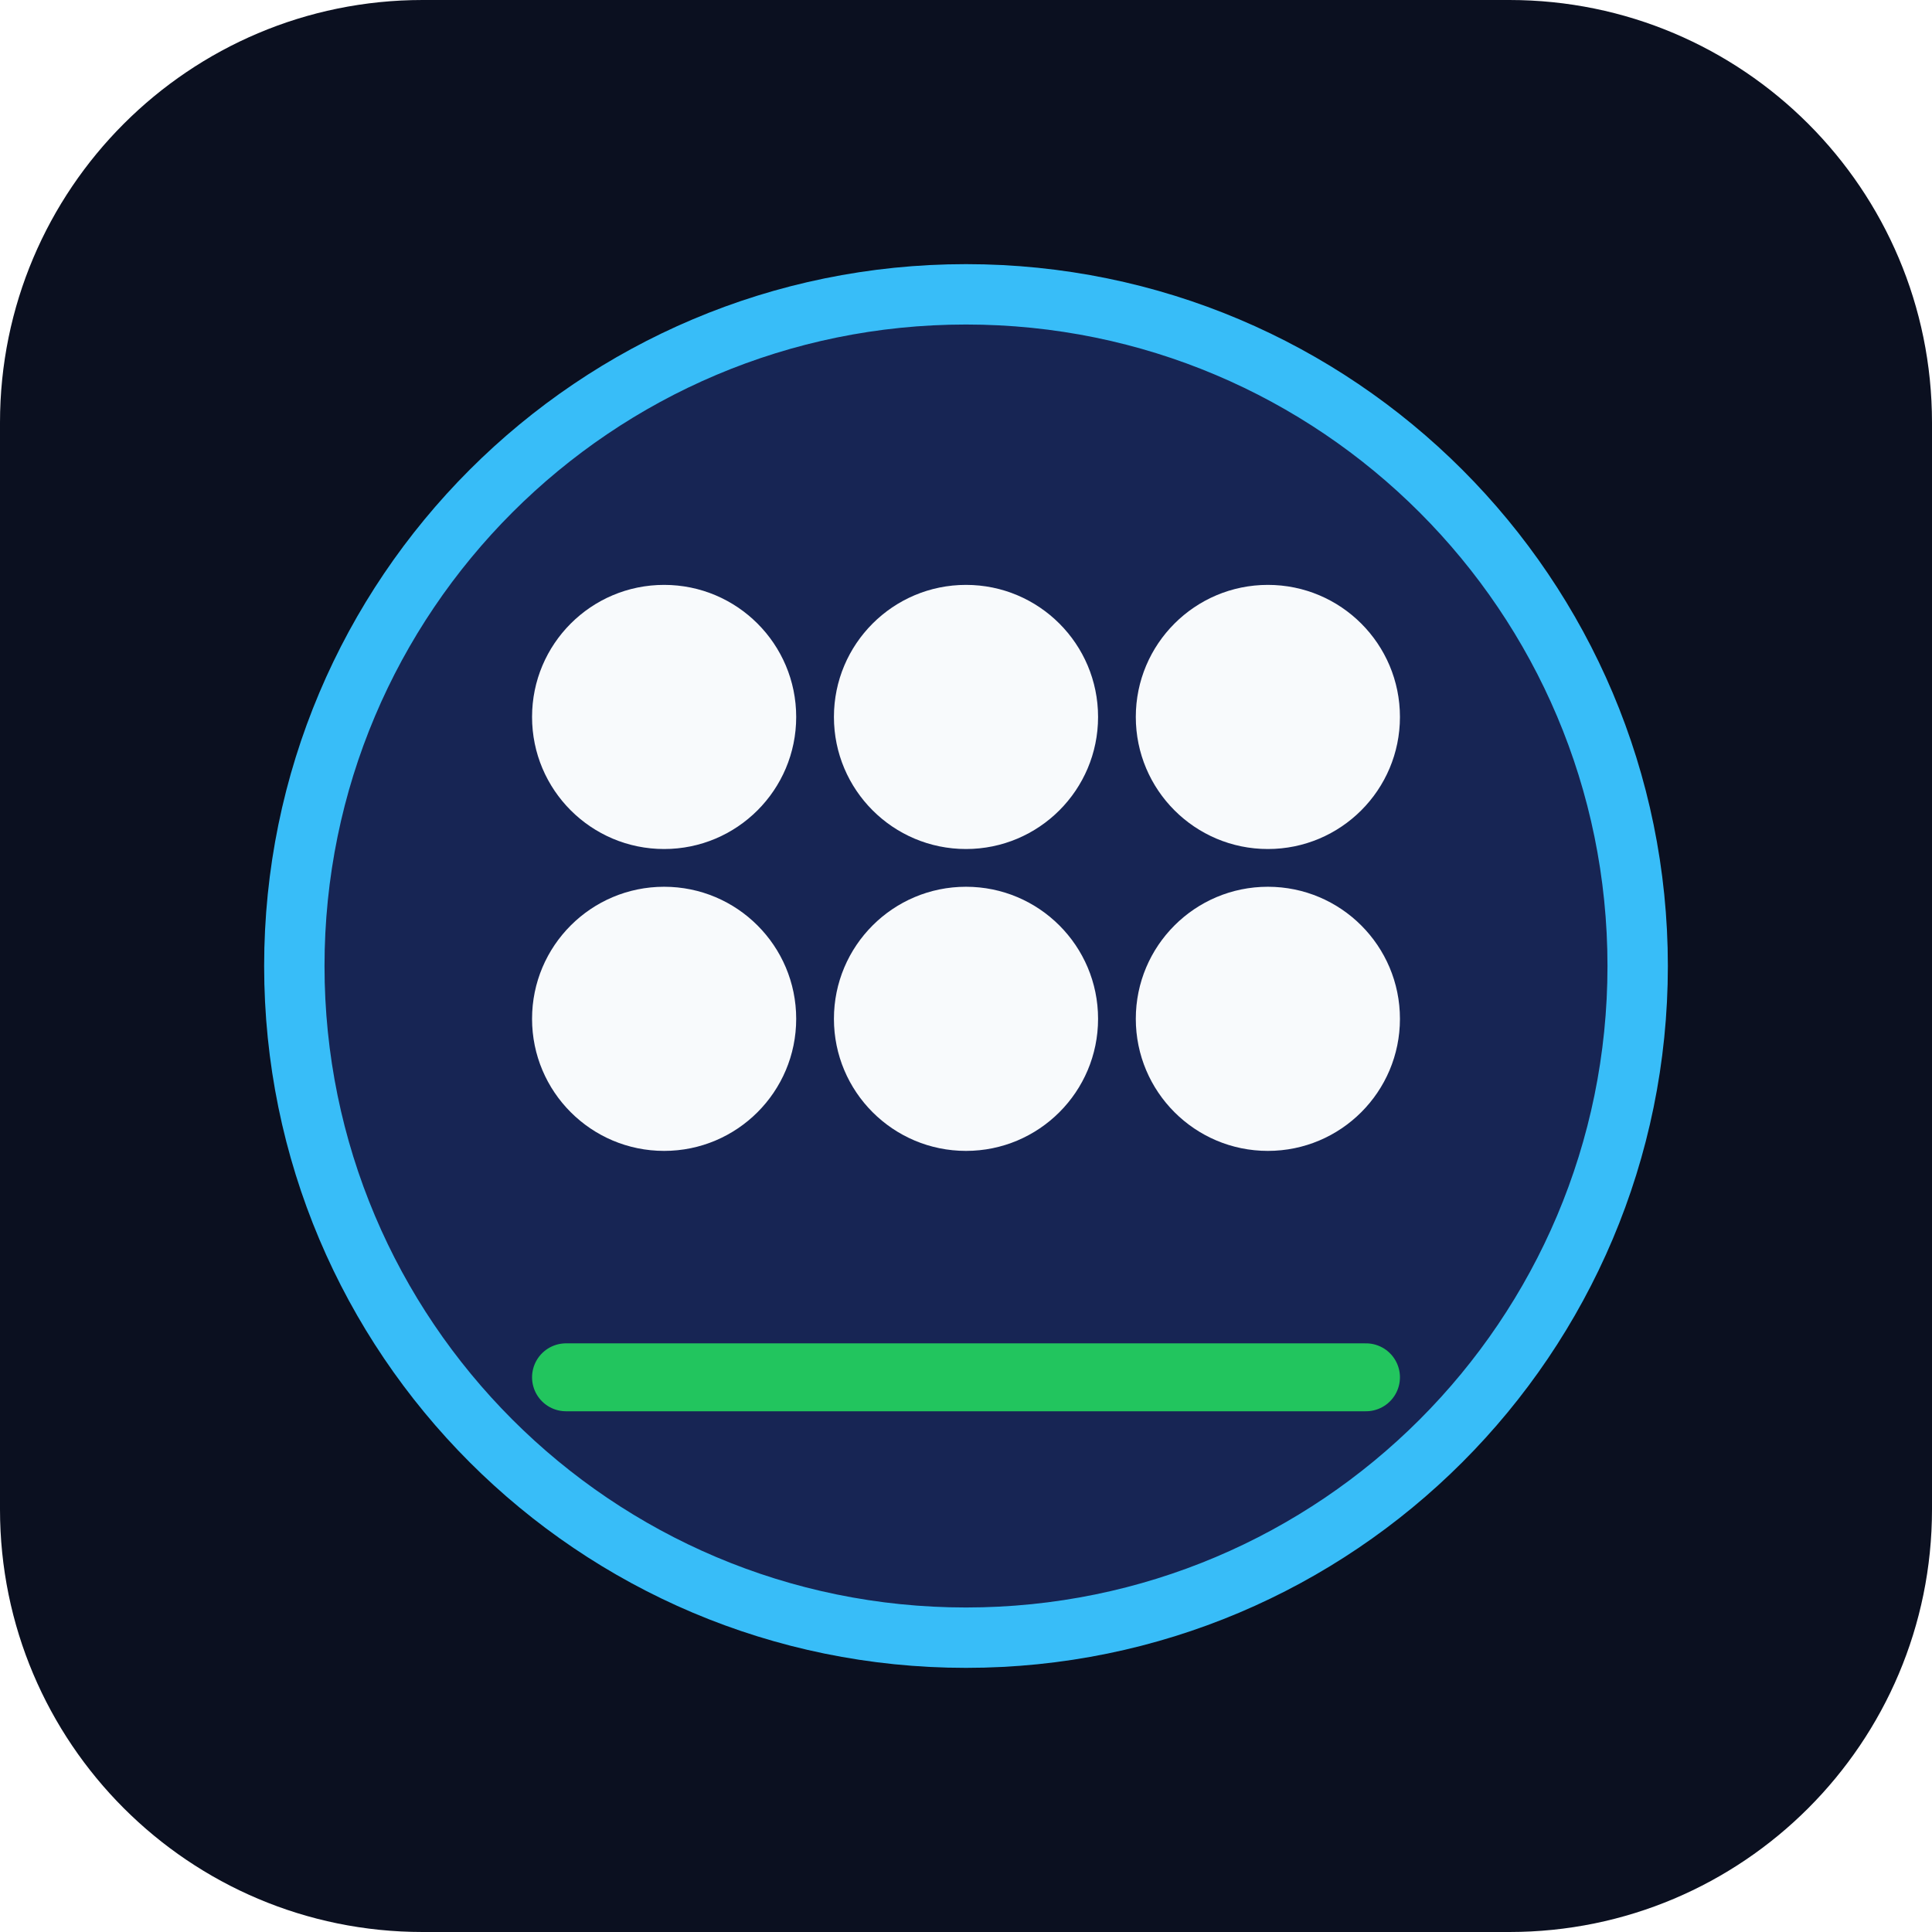
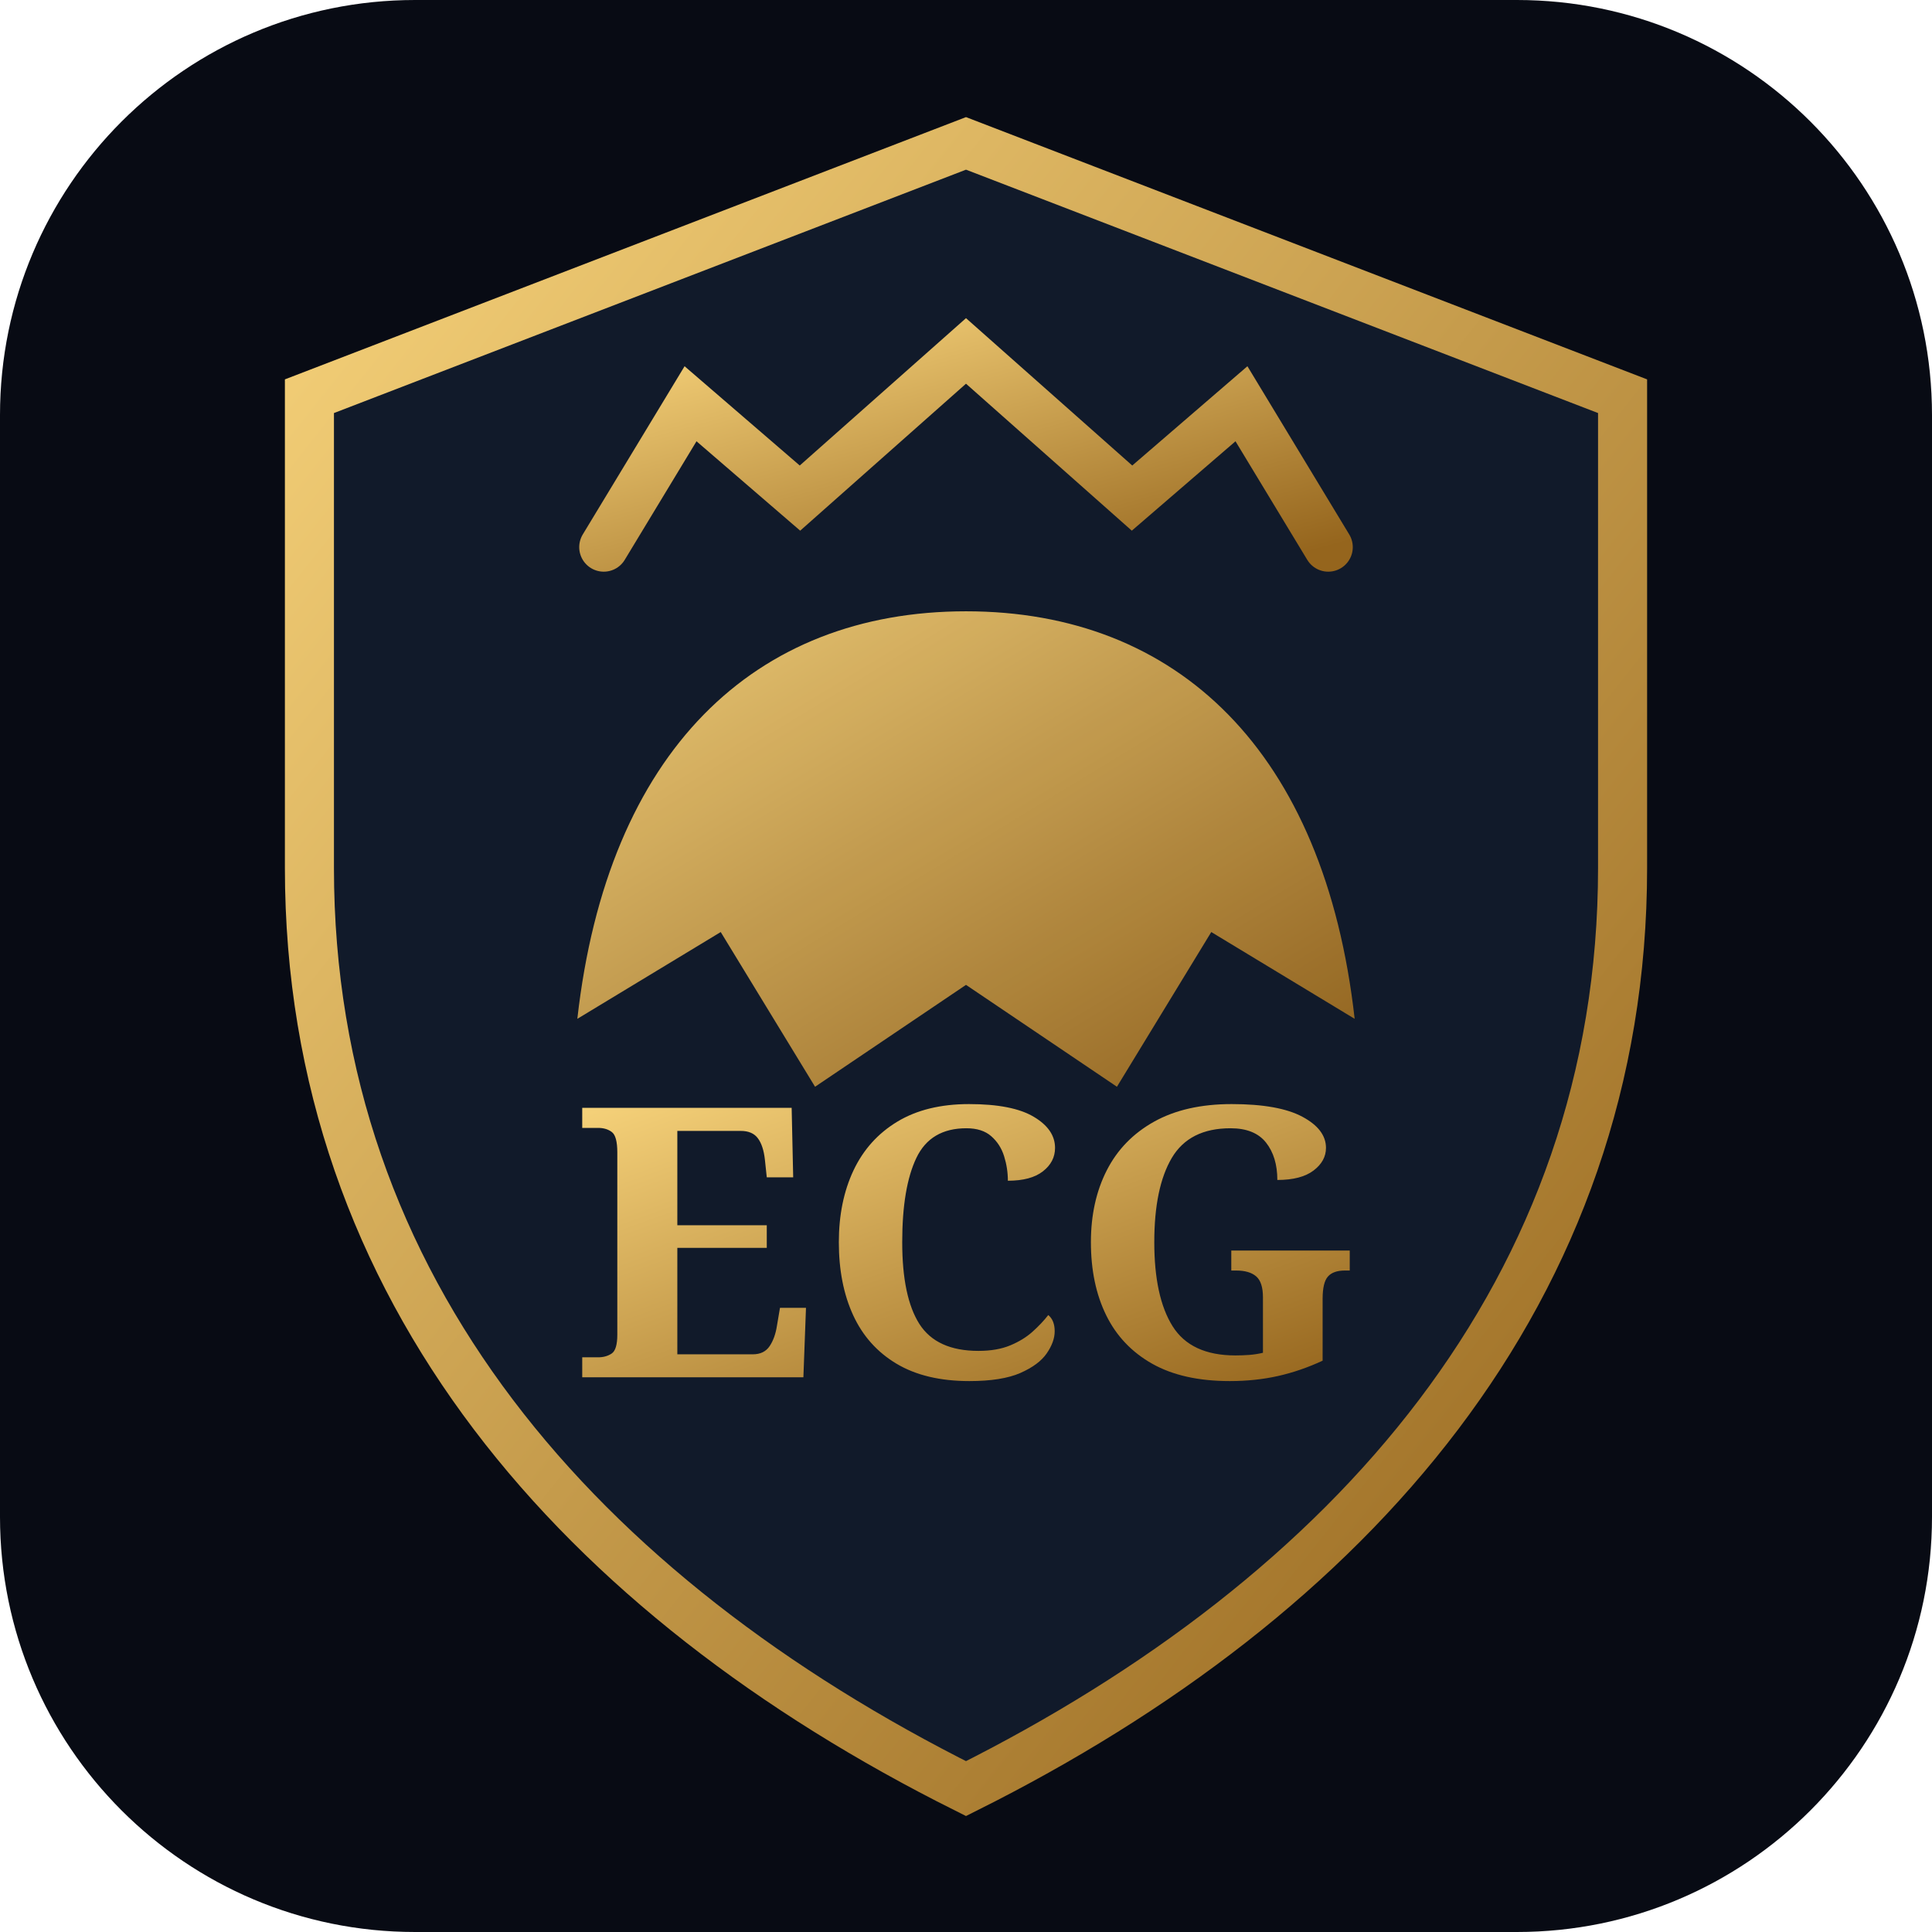
<svg xmlns="http://www.w3.org/2000/svg" viewBox="0 0 512 512">
-   <rect width="512" height="512" rx="112" fill="#0b1020" />
-   <circle cx="256" cy="256" r="178" fill="#172554" stroke="#38bdf8" stroke-width="16" />
-   <g fill="#f8fafc">
-     <circle cx="176" cy="190" r="35" />
-     <circle cx="256" cy="190" r="35" />
-     <circle cx="336" cy="190" r="35" />
-     <circle cx="176" cy="270" r="35" />
-     <circle cx="256" cy="270" r="35" />
-     <circle cx="336" cy="270" r="35" />
-   </g>
-   <path d="M150 365h212" stroke="#22c55e" stroke-width="18" stroke-linecap="round" />
+   <defs>
+     <linearGradient id="g" x2="1" y2="1">
+       <stop stop-color="#f6d27a" />
+       <stop offset="1" stop-color="#95651d" />
+     </linearGradient>
+   </defs>
+   <rect width="512" height="512" rx="110" fill="#080b14" />
+   <path d="M256 38 430 105v125c0 112-72 193-174 244C154 423 82 342 82 230V105z" fill="#111a2a" stroke="url(#g)" stroke-width="13" />
+   <path d="m160 145 23-38 29 25 44-39 44 39 29-25 23 38" fill="none" stroke="url(#g)" stroke-width="13" stroke-linecap="round" />
+   <path d="M153 270c8-71 47-108 103-108s95 37 103 108l-38-23-25 41-40-27-40 27-25-41z" fill="url(#g)" opacity=".95" />
+   <text x="256" y="365" text-anchor="middle" font-family="Georgia,serif" font-size="100" font-weight="bold" fill="url(#g)">ECG</text>
+   <path d="M120 405h272" stroke="url(#g)" stroke-width="7" />
</svg>
